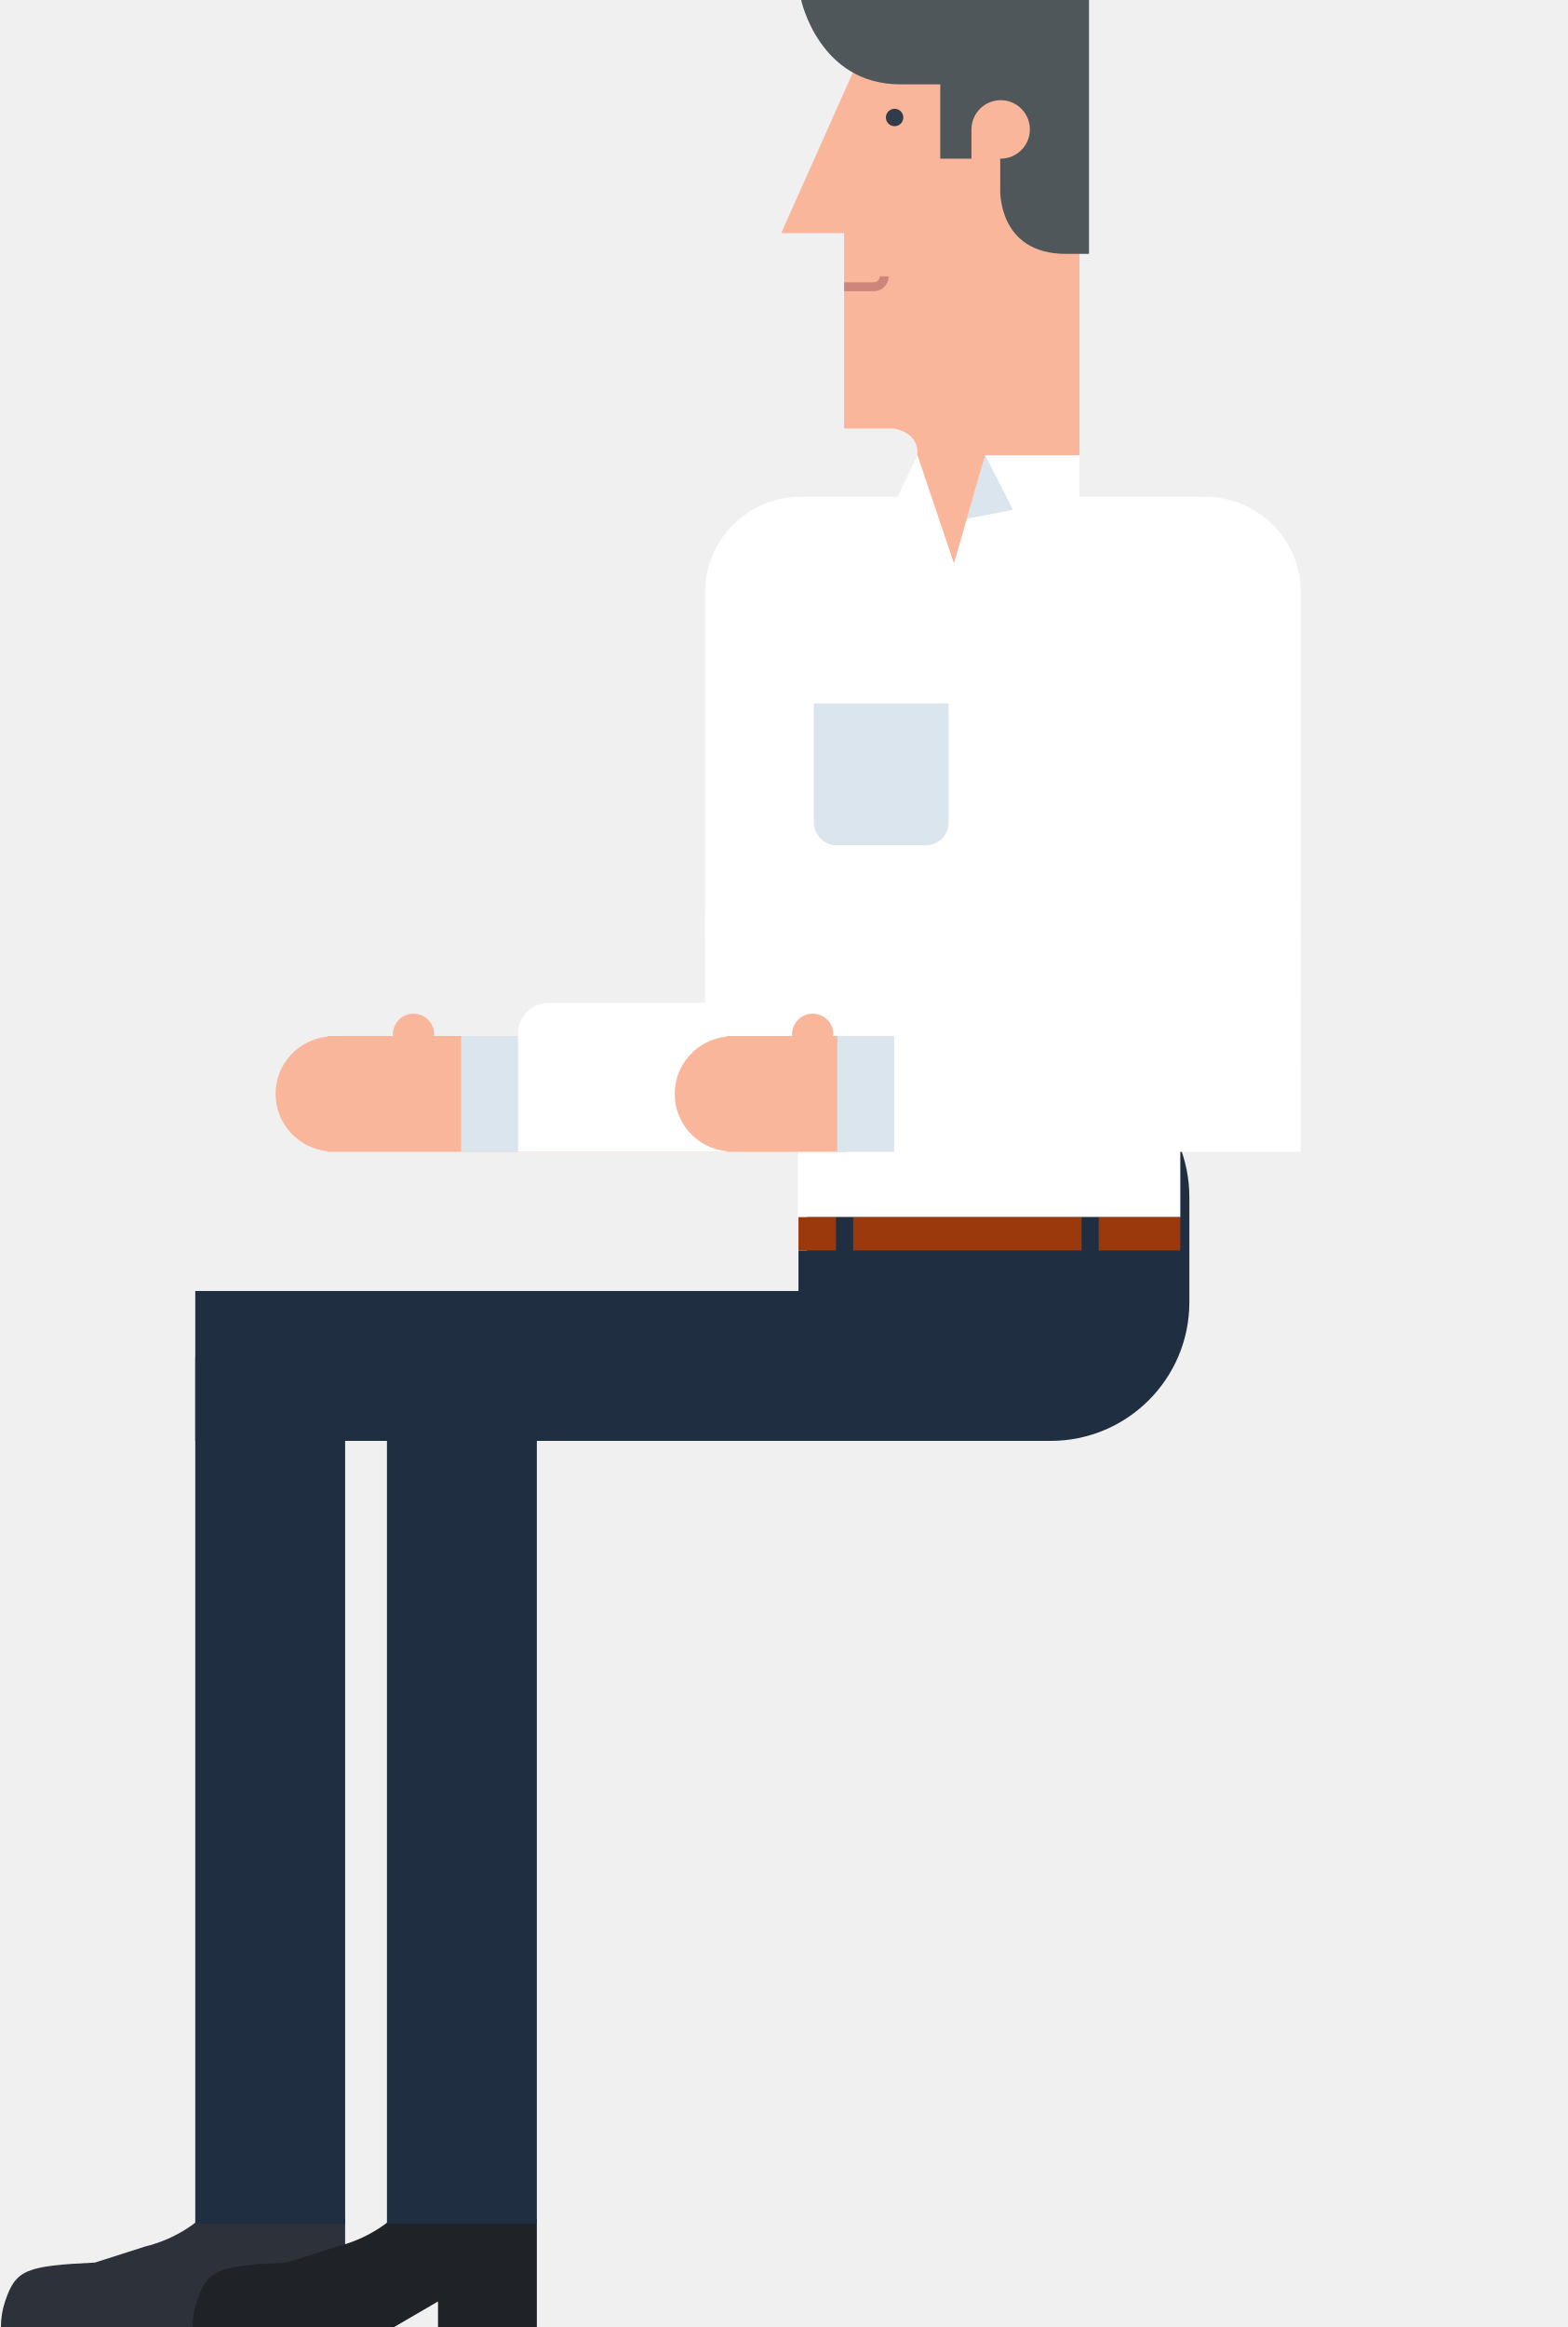
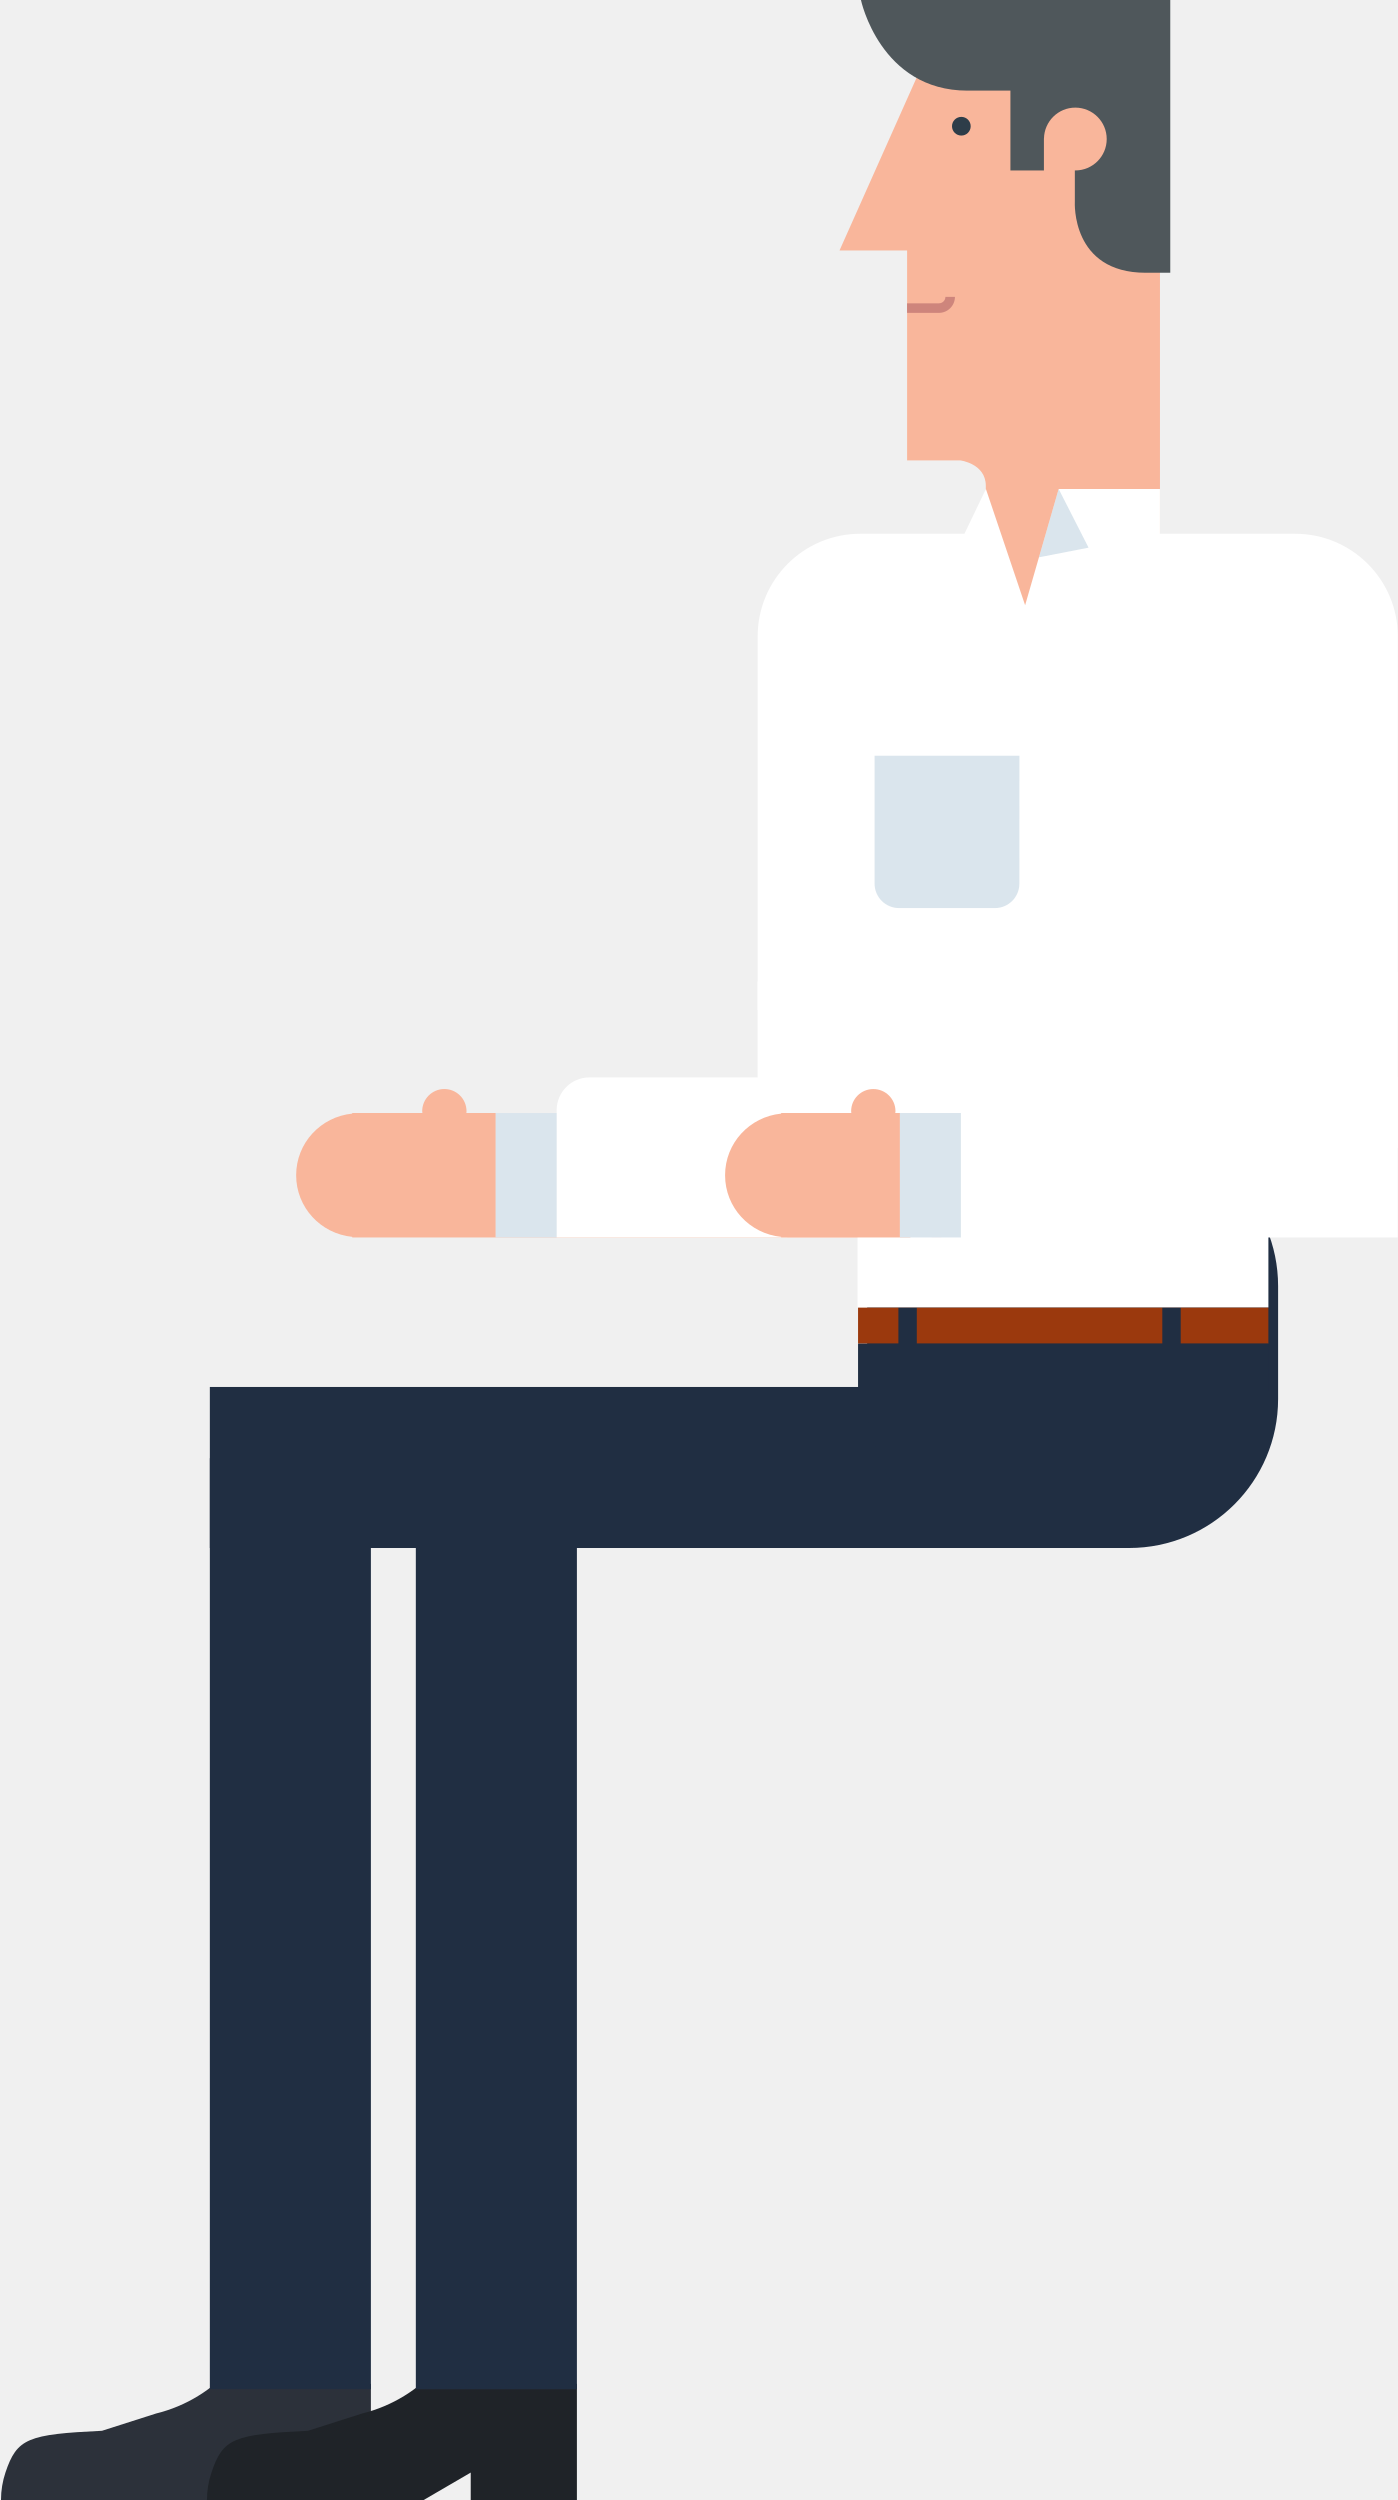
- <svg xmlns="http://www.w3.org/2000/svg" version="1.1" id="Layer_1" x="0px" y="0px" width="93.738px" height="139.079px" viewBox="0 0 93.738 139.079" enable-background="new 0 0 93.738 139.079" xml:space="preserve">
+ <svg xmlns="http://www.w3.org/2000/svg" version="1.1" id="Layer_1" x="0px" y="0px" width="77.763px" height="139.079px" viewBox="0 0 77.763 139.079" enable-background="new 0 0 77.763 139.079" xml:space="preserve">
  <g>
    <rect x="42.148" y="54.601" fill="#FFFFFF" width="8.302" height="9.79" />
    <g display="none">
-       <rect x="77.204" y="58.551" transform="matrix(0.9767 0.2147 -0.2147 0.9767 17.7553 -15.0899)" display="inline" fill="#9B9B9B" width="2.256" height="31.253" />
-       <path display="inline" fill="#005493" d="M80.156,80.608c-0.399,1.709-2.109,2.773-3.819,2.373l0,0    c-1.711-0.398-2.773-2.109-2.374-3.82l13.551-58.074c0.399-1.71,2.109-2.773,3.821-2.374l0,0c1.71,0.399,2.771,2.109,2.373,3.819    L80.156,80.608z" />
+       <rect x="77.208" y="58.55" transform="matrix(-0.9767 -0.2147 0.2147 -0.9767 138.917 163.4453)" display="inline" fill="#9B9B9B" width="2.256" height="31.254" />
+       <path display="inline" fill="#005493" d="M80.156,80.608c-0.399,1.709-2.109,2.773-3.819,2.373l0,0    c-1.711-0.398-2.772-2.109-2.374-3.82l13.552-58.074c0.398-1.71,2.108-2.773,3.82-2.374l0,0c1.71,0.399,2.771,2.109,2.373,3.819    L80.156,80.608z" />
    </g>
    <g display="none">
      <g display="inline">
        <rect x="48.173" y="114.737" fill="#9B9B9B" width="5.99" height="15.738" />
        <rect x="50.039" y="86.604" fill="#9B9B9B" width="2.257" height="31.254" />
        <g>
-           <rect x="58.898" y="122.073" transform="matrix(0.2707 -0.9627 0.9627 0.2707 -83.4546 153.7109)" fill="#9B9B9B" width="1.656" height="19.728" />
-           <rect x="41.801" y="122.073" transform="matrix(-0.2713 -0.9625 0.9625 -0.2713 -72.7951 208.7618)" fill="#9B9B9B" width="1.656" height="19.728" />
+           <rect x="58.901" y="122.064" transform="matrix(-0.2707 0.9627 -0.9627 -0.2707 202.9009 110.1493)" fill="#9B9B9B" width="1.656" height="19.729" />
+           <rect x="41.8" y="122.073" transform="matrix(0.2711 0.9625 -0.9625 0.2711 158.0651 55.132)" fill="#9B9B9B" width="1.657" height="19.728" />
          <circle fill="#9B9B9B" cx="33.341" cy="136.298" r="2.497" />
          <circle fill="#9B9B9B" cx="68.994" cy="136.298" r="2.497" />
        </g>
        <rect x="50.254" y="128.999" fill="#9B9B9B" width="1.828" height="6.41" />
        <rect x="49.229" y="133.815" fill="#9B9B9B" width="3.877" height="4.98" />
      </g>
-       <path display="inline" fill="#0085BA" d="M77.644,89.685c0,1.977-1.602,3.578-3.578,3.578H28.268    c-1.975,0-3.576-1.602-3.576-3.578l0,0c0-1.977,1.602-3.578,3.576-3.578h45.798C76.042,86.106,77.644,87.708,77.644,89.685    L77.644,89.685z" />
+       <path display="inline" fill="#0085BA" d="M77.644,89.685c0,1.978-1.603,3.578-3.578,3.578H28.268    c-1.976,0-3.576-1.603-3.576-3.578l0,0c0-1.978,1.602-3.578,3.576-3.578h45.798C76.042,86.106,77.644,87.708,77.644,89.685    L77.644,89.685z" />
    </g>
    <g>
      <g>
-         <path fill="#2C313A" d="M0.305,137.546c0.641-1.906,1.244-2.119,5.371-2.318l3.006-0.961c1.688-0.412,3.168-1.344,4.271-2.611     c0.25-0.287,0.475-0.59,0.684-0.908c1.904,0.139,1.631,1.871,1.631,1.871h5.365v0.725v1.01v1.01v2.184v0.959v0.574h-5.906v-0.574     v-0.955l-2.625,1.529H0.055C0.055,138.542,0.145,138.026,0.305,137.546z" />
+         <path fill="#2C313A" d="M0.305,137.545c0.641-1.905,1.243-2.119,5.37-2.317l3.007-0.961c1.688-0.412,3.168-1.345,4.271-2.61     c0.25-0.287,0.476-0.591,0.685-0.908c1.903,0.139,1.631,1.871,1.631,1.871h5.364v0.725v1.01v1.01v2.184v0.959v0.574h-5.905     v-0.574v-0.955l-2.625,1.529H0.055C0.055,138.542,0.145,138.026,0.305,137.545z" />
        <rect x="11.674" y="81.12" fill="#202E42" width="8.959" height="51.797" />
      </g>
-       <path fill="#1F2328" d="M11.766,137.546c0.639-1.906,1.242-2.119,5.369-2.318l3.008-0.961c1.686-0.412,3.168-1.344,4.271-2.611    c0.248-0.287,0.475-0.59,0.682-0.908c1.904,0.139,1.633,1.871,1.633,1.871h5.365v0.725v1.01v1.01v2.184v0.959v0.574h-5.908v-0.574    v-0.955l-2.623,1.529H11.514C11.514,138.542,11.602,138.026,11.766,137.546z" />
+       <path fill="#1F2328" d="M11.766,137.545c0.639-1.905,1.241-2.119,5.368-2.317l3.009-0.961c1.686-0.412,3.168-1.345,4.271-2.61    c0.248-0.287,0.476-0.591,0.683-0.908c1.903,0.139,1.633,1.871,1.633,1.871h5.364v0.725v1.01v1.01v2.184v0.959v0.574h-5.907    v-0.574v-0.955l-2.623,1.529H11.514C11.514,138.542,11.602,138.026,11.766,137.545z" />
      <rect x="23.133" y="81.12" fill="#202E42" width="8.961" height="51.797" />
      <rect x="11.674" y="77.159" fill="#202E42" width="51.002" height="8.959" />
-       <path fill="#202E42" d="M48.241,77.827c0,4.58,3.713,8.291,8.293,8.291h6.275c4.581,0,8.294-3.711,8.294-8.291v-6.275    c0-4.581-3.713-8.293-8.294-8.293h-6.275c-4.58,0-8.293,3.712-8.293,8.293V77.827z" />
+       <path fill="#202E42" d="M48.241,77.827c0,4.58,3.713,8.291,8.293,8.291h6.275c4.581,0,8.294-3.711,8.294-8.291v-6.275    c0-4.58-3.713-8.292-8.294-8.292h-6.275c-4.58,0-8.293,3.712-8.293,8.292V77.827z" />
    </g>
    <g>
-       <path fill="#F9B69B" d="M25.953,61.818c0,0.034-0.006,0.066-0.008,0.1h3.027h32.374v6.924H28.973h-4.689h-4.338    c-0.004,0-0.004,0-0.008,0c-0.002,0-0.004,0-0.008,0h-0.336v-0.035c-1.748-0.173-3.119-1.632-3.119-3.427    c0-1.796,1.371-3.254,3.119-3.428v-0.034h0.336c0.004,0,0.006,0,0.008,0c0.004,0,0.004,0,0.008,0h3.553    c-0.004-0.034-0.012-0.066-0.012-0.1c0-0.681,0.555-1.234,1.232-1.234C25.402,60.584,25.953,61.137,25.953,61.818z" />
-       <path fill="#FFFFFF" d="M61.347,59.938H32.793c-1.01,0-1.826,0.818-1.826,1.827v0.153h-0.156h-3.238v6.924h3.238h1.982h1.254h27.3    V59.938z" />
-       <rect x="27.574" y="61.919" opacity="0.3" fill="#84A8C1" width="3.395" height="6.923" />
+       <path fill="#F9B69B" d="M25.953,61.818c0,0.034-0.006,0.066-0.008,0.1h3.027h32.374v6.924H28.973h-4.689h-4.338    c-0.004,0-0.004,0-0.008,0c-0.002,0-0.004,0-0.008,0h-0.337v-0.035c-1.747-0.173-3.118-1.632-3.118-3.427    c0-1.796,1.371-3.254,3.118-3.428v-0.034h0.337c0.004,0,0.006,0,0.008,0c0.004,0,0.004,0,0.008,0h3.553    c-0.004-0.034-0.012-0.066-0.012-0.1c0-0.681,0.555-1.234,1.231-1.234C25.402,60.584,25.953,61.137,25.953,61.818z" />
+       <path fill="#FFFFFF" d="M61.347,59.938H32.793c-1.01,0-1.826,0.818-1.826,1.827v0.153h-0.155h-3.238v6.924h3.238h1.981h1.254    h27.301V59.938z" />
+       <rect x="27.574" y="61.919" opacity="0.3" fill="#84A8C1" enable-background="new    " width="3.395" height="6.923" />
    </g>
    <g>
      <g>
        <path fill="#F9B69B" d="M51.657,2.831l0.177-0.221H64.53v27.083l0,0v10.221h-9.688V29.693l0,0v-0.01c0-2.122,0-2.122,0-2.654     c0-1.239-1.415-1.416-1.415-1.416h-2.964V13.935h-3.76L51.657,2.831z" />
        <circle fill="#2E3D49" cx="53.481" cy="7.022" r="0.52" />
-         <path fill="#CE857C" d="M52.234,16.874c0.199,0,0.361-0.161,0.361-0.36h0.531c0,0.491-0.401,0.892-0.893,0.892h-1.771v-0.531     H52.234z" />
+         <path fill="#CE857C" d="M52.234,16.874c0.199,0,0.361-0.161,0.361-0.36h0.53c0,0.491-0.4,0.892-0.893,0.892h-1.771v-0.531     L52.234,16.874L52.234,16.874z" />
        <path fill="none" d="M58.08,7.697c0,0.013-0.003,0.024-0.003,0.037V7.697H58.08z" />
-         <path fill="#4F575B" d="M65.104,0v15.174c0,0,0,0-1.372,0c-4.157,0-3.936-3.938-3.936-3.938V9.479     c0.009,0,0.018,0.003,0.026,0.003c0.965,0,1.747-0.782,1.747-1.747s-0.782-1.748-1.747-1.748c-0.951,0-1.723,0.764-1.743,1.711     h-0.003v0.037v1.747h-1.864V5.042c-0.593,0-1.362,0-2.389,0C48.958,5.042,47.896,0,47.896,0H65.104z" />
+         <path fill="#4F575B" d="M65.104,0v15.174c0,0,0,0-1.372,0c-4.157,0-3.937-3.938-3.937-3.938V9.479     c0.01,0,0.019,0.003,0.026,0.003c0.965,0,1.747-0.782,1.747-1.747c0-0.965-0.782-1.748-1.747-1.748     c-0.951,0-1.723,0.764-1.743,1.711h-0.003v0.037v1.747h-1.864v-4.44c-0.593,0-1.361,0-2.389,0C48.958,5.042,47.896,0,47.896,0     H65.104z" />
      </g>
      <g>
        <rect x="47.735" y="72.733" fill="#9B390D" width="22.826" height="2.016" />
        <polygon fill="#202E42" points="49.979,74.749 49.979,72.733 51.003,72.733 51.003,74.749 64.661,74.749 64.661,72.733      65.685,72.733 65.685,74.749 70.562,74.749 70.562,77.413 47.735,77.413 47.735,74.749    " />
      </g>
      <g>
-         <path fill="#FFFFFF" d="M47.857,29.694h5.556h0.24l1.195-2.49l2.181,6.466l1.866-6.466h2.041h1.797h1.797v2.49h1.964h5.555     c3.154,0,5.713,2.556,5.713,5.71v4.186v16.589h-7.2v16.555h-0.566h-19.91h-2.381V56.179H42.15v-6.741v-5.943v-8.09     C42.15,32.25,44.705,29.694,47.857,29.694z" />
-         <polygon opacity="0.3" fill="#84A8C1" points="57.799,31.004 58.896,27.204 60.558,30.467    " />
-         <path opacity="0.3" fill="#84A8C1" d="M56.71,49.156c0,0.752-0.609,1.362-1.361,1.362h-5.335c-0.753,0-1.361-0.61-1.361-1.362     v-7.115h8.058V49.156z" />
+         <path fill="#FFFFFF" d="M47.857,29.694h5.556h0.24l1.195-2.49l2.181,6.466l1.866-6.466h2.041h1.797h1.797v2.49h1.964h5.555     c3.154,0,5.714,2.556,5.714,5.71v4.186v16.589h-7.2v16.555h-0.566h-19.91h-2.381V56.179H42.15v-6.741v-5.943v-8.09     C42.15,32.25,44.705,29.694,47.857,29.694z" />
+         <polygon opacity="0.3" fill="#84A8C1" enable-background="new    " points="57.799,31.004 58.896,27.204 60.558,30.467    " />
+         <path opacity="0.3" fill="#84A8C1" enable-background="new    " d="M56.71,49.156c0,0.752-0.608,1.362-1.36,1.362h-5.335     c-0.753,0-1.361-0.61-1.361-1.362v-7.115h8.058L56.71,49.156L56.71,49.156z" />
      </g>
    </g>
    <g display="none">
      <g display="inline">
-         <rect x="65.172" y="70.353" fill="#9B9B9B" width="2.257" height="16.941" />
+         <rect x="65.172" y="70.353" fill="#9B9B9B" width="2.258" height="16.94" />
        <circle fill="#9B9B9B" cx="66.305" cy="87.294" r="1.134" />
      </g>
-       <path display="inline" fill="#0085BA" d="M82.938,71.274c0,1.346-1.089,2.434-2.433,2.434H35.84c-1.344,0-2.432-1.088-2.432-2.434    l0,0c0-1.343,1.088-2.432,2.432-2.432h44.665C81.849,68.842,82.938,69.931,82.938,71.274L82.938,71.274z" />
+       <path display="inline" fill="#0085BA" d="M82.938,71.274c0,1.346-1.089,2.434-2.434,2.434H35.84c-1.344,0-2.432-1.088-2.432-2.434    l0,0c0-1.343,1.088-2.432,2.432-2.432h44.665C81.849,68.842,82.938,69.931,82.938,71.274L82.938,71.274z" />
    </g>
    <g>
-       <path fill="#F9B69B" d="M49.817,61.818c-0.001,0.034-0.008,0.065-0.011,0.1h3.029l-2.185,0v6.924l2.185-0.002l-4.689,0.002h-4.34    c-0.002,0-0.004,0-0.006,0c-0.004,0-0.004,0-0.008-0.002h-0.336v-0.032c-1.75-0.175-3.119-1.632-3.119-3.428    c0-1.794,1.369-3.254,3.119-3.428v-0.033h0.336c0.004,0,0.004,0,0.008,0c0.002,0,0.004,0,0.006,0h3.553    c-0.002-0.034-0.011-0.065-0.01-0.1c-0.001-0.682,0.552-1.233,1.233-1.233C49.264,60.584,49.816,61.137,49.817,61.818z" />
-       <path fill="#FFFFFF" d="M77.76,59.938l-22.479,0c-1.008,0-1.826,0.819-1.828,1.828l0.002,0.152h-0.157h-3.237v6.924h3.238h1.982    h1.253H77.76V59.938z" />
-       <rect x="50.062" y="61.919" opacity="0.3" fill="#84A8C1" width="3.395" height="6.923" />
+       <path fill="#F9B69B" d="M49.817,61.818c-0.001,0.034-0.008,0.065-0.011,0.1h3.028H50.65v6.924l2.185-0.002l-4.688,0.002h-4.34    c-0.002,0-0.005,0-0.007,0c-0.004,0-0.004,0-0.008-0.002h-0.336v-0.032c-1.75-0.175-3.119-1.632-3.119-3.428    c0-1.794,1.369-3.254,3.119-3.428v-0.033h0.336c0.004,0,0.004,0,0.008,0c0.002,0,0.005,0,0.007,0h3.553    c-0.002-0.034-0.011-0.065-0.01-0.1c-0.001-0.682,0.552-1.233,1.232-1.233C49.264,60.584,49.816,61.137,49.817,61.818z" />
+       <path fill="#FFFFFF" d="M77.76,59.938H55.281c-1.008,0-1.826,0.819-1.828,1.828l0.002,0.152h-0.157h-3.236v6.924h3.237h1.982    h1.253H77.76V59.938z" />
+       <rect x="50.062" y="61.919" opacity="0.3" fill="#84A8C1" enable-background="new    " width="3.395" height="6.923" />
    </g>
-     <rect x="69.46" y="54.063" fill="#FFFFFF" width="8.302" height="9.79" />
+     <rect x="69.46" y="54.063" fill="#FFFFFF" width="8.303" height="9.79" />
  </g>
</svg>
